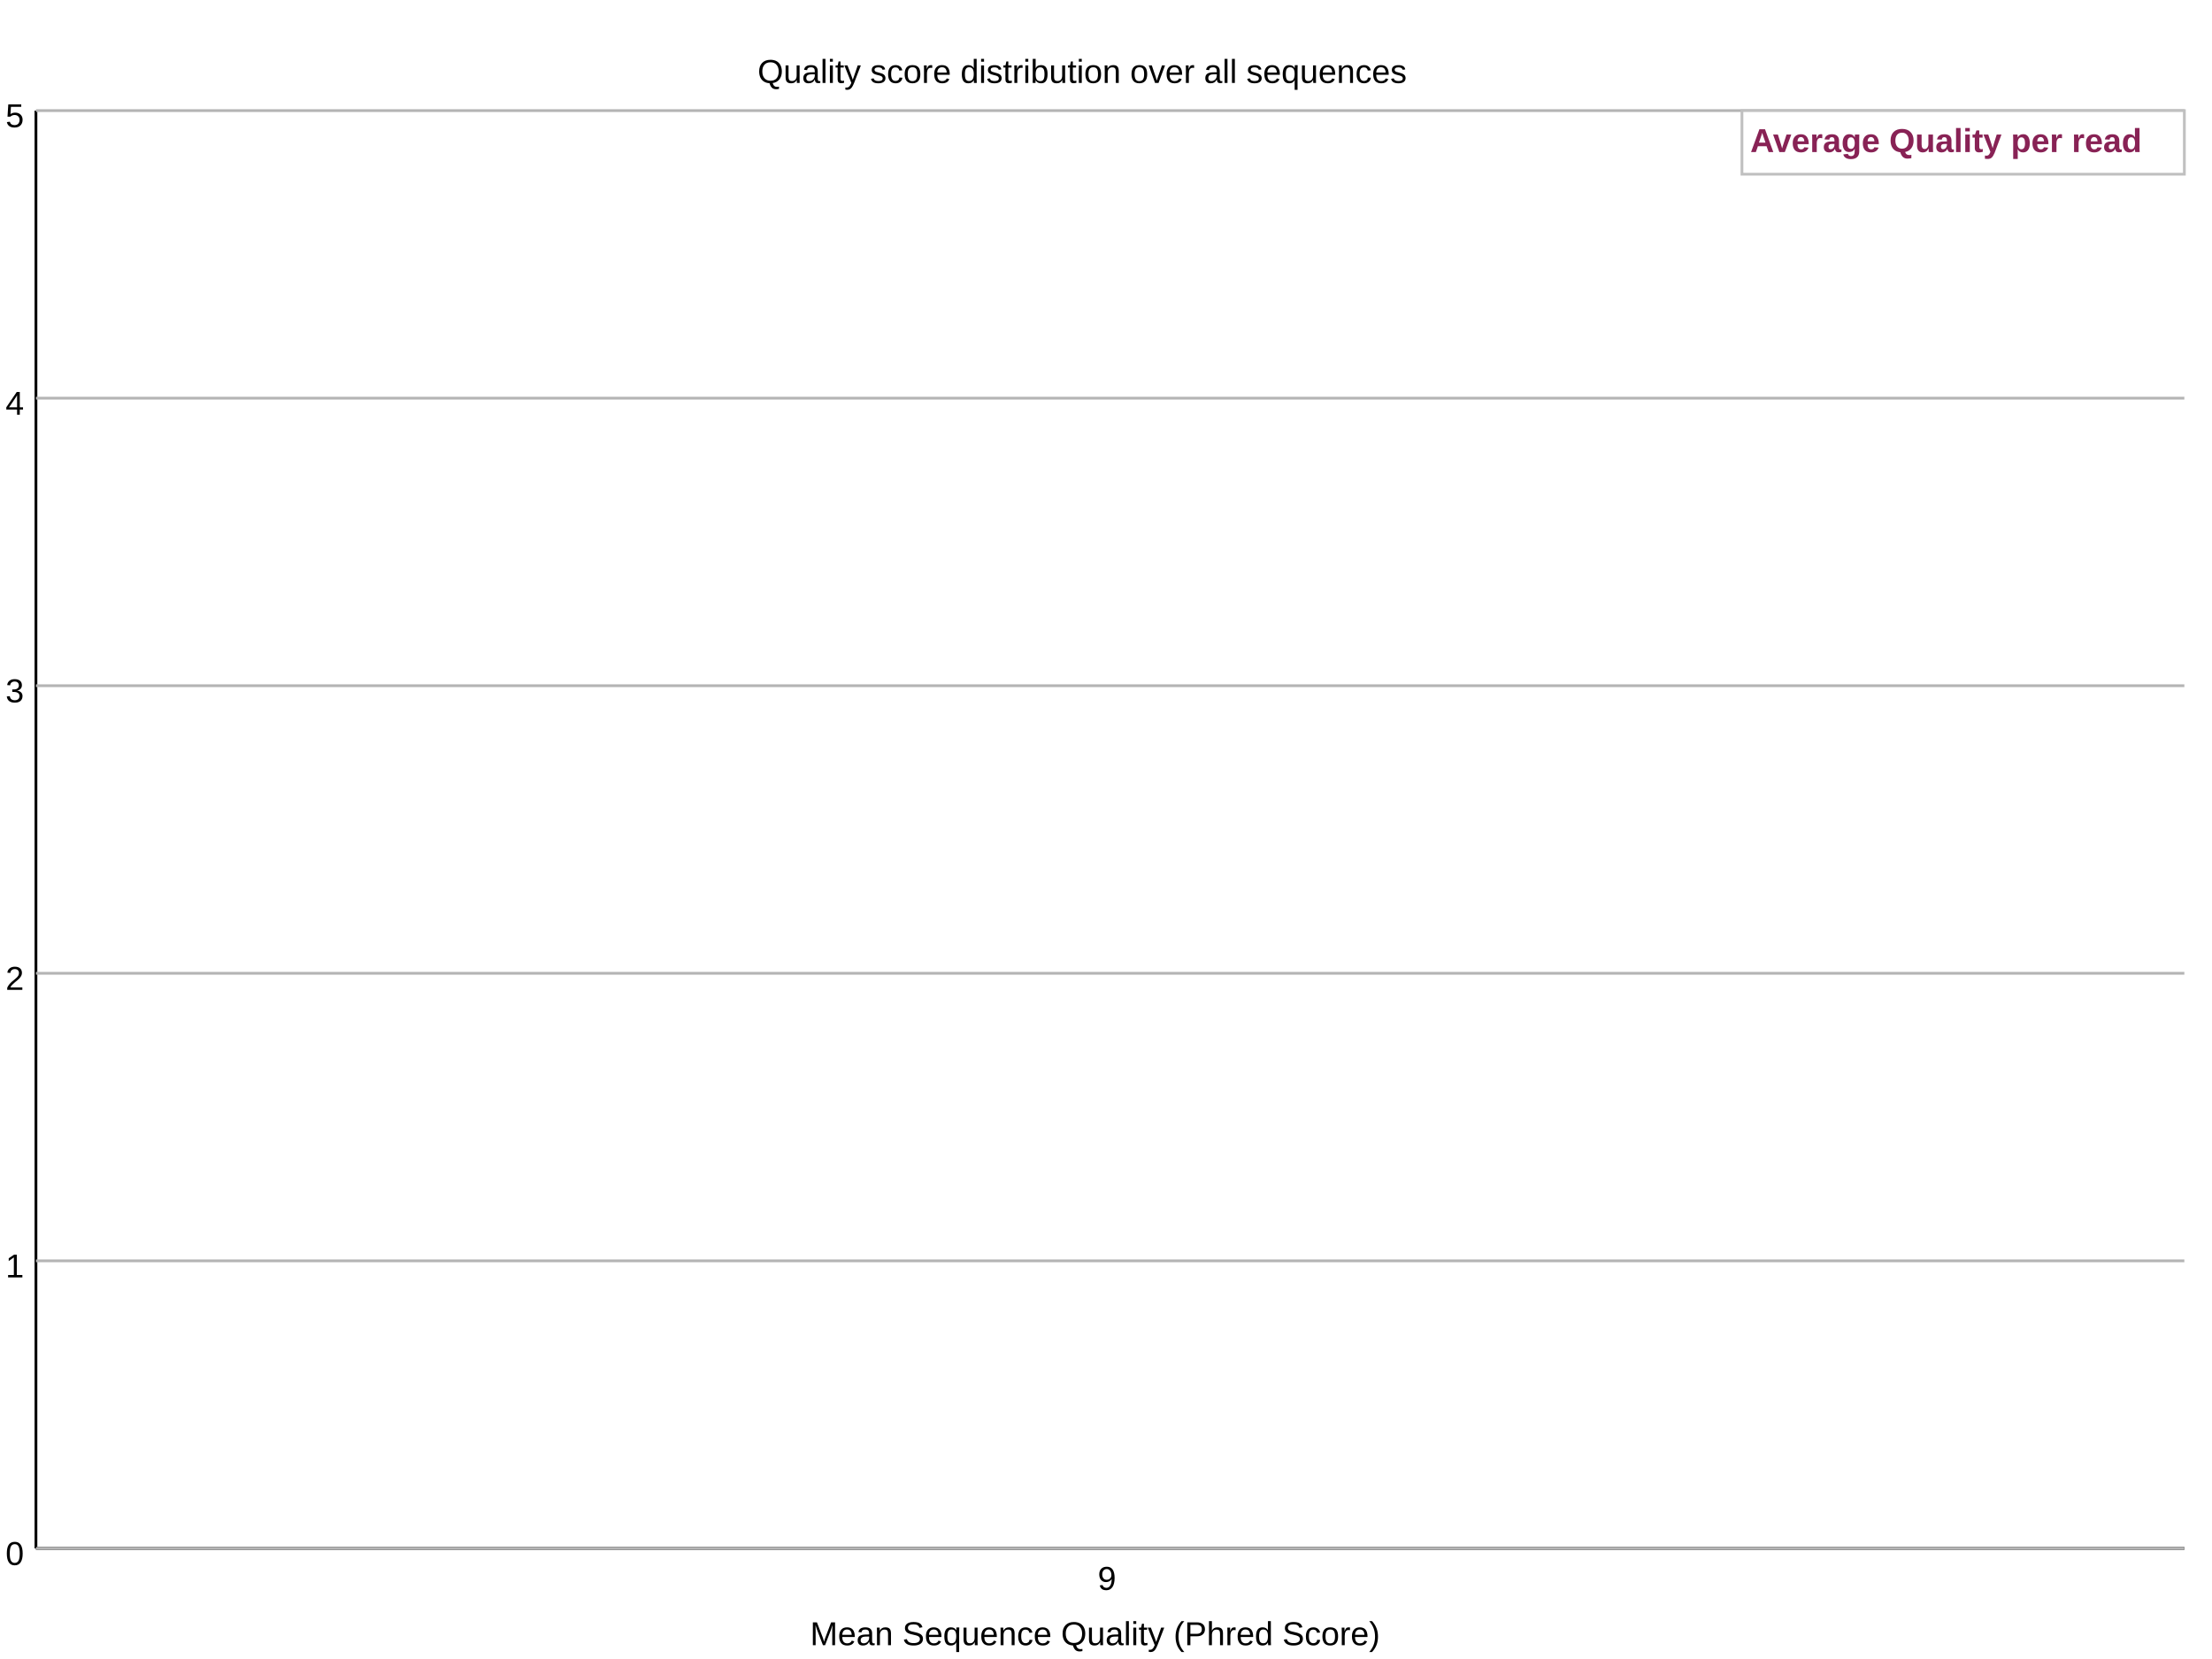
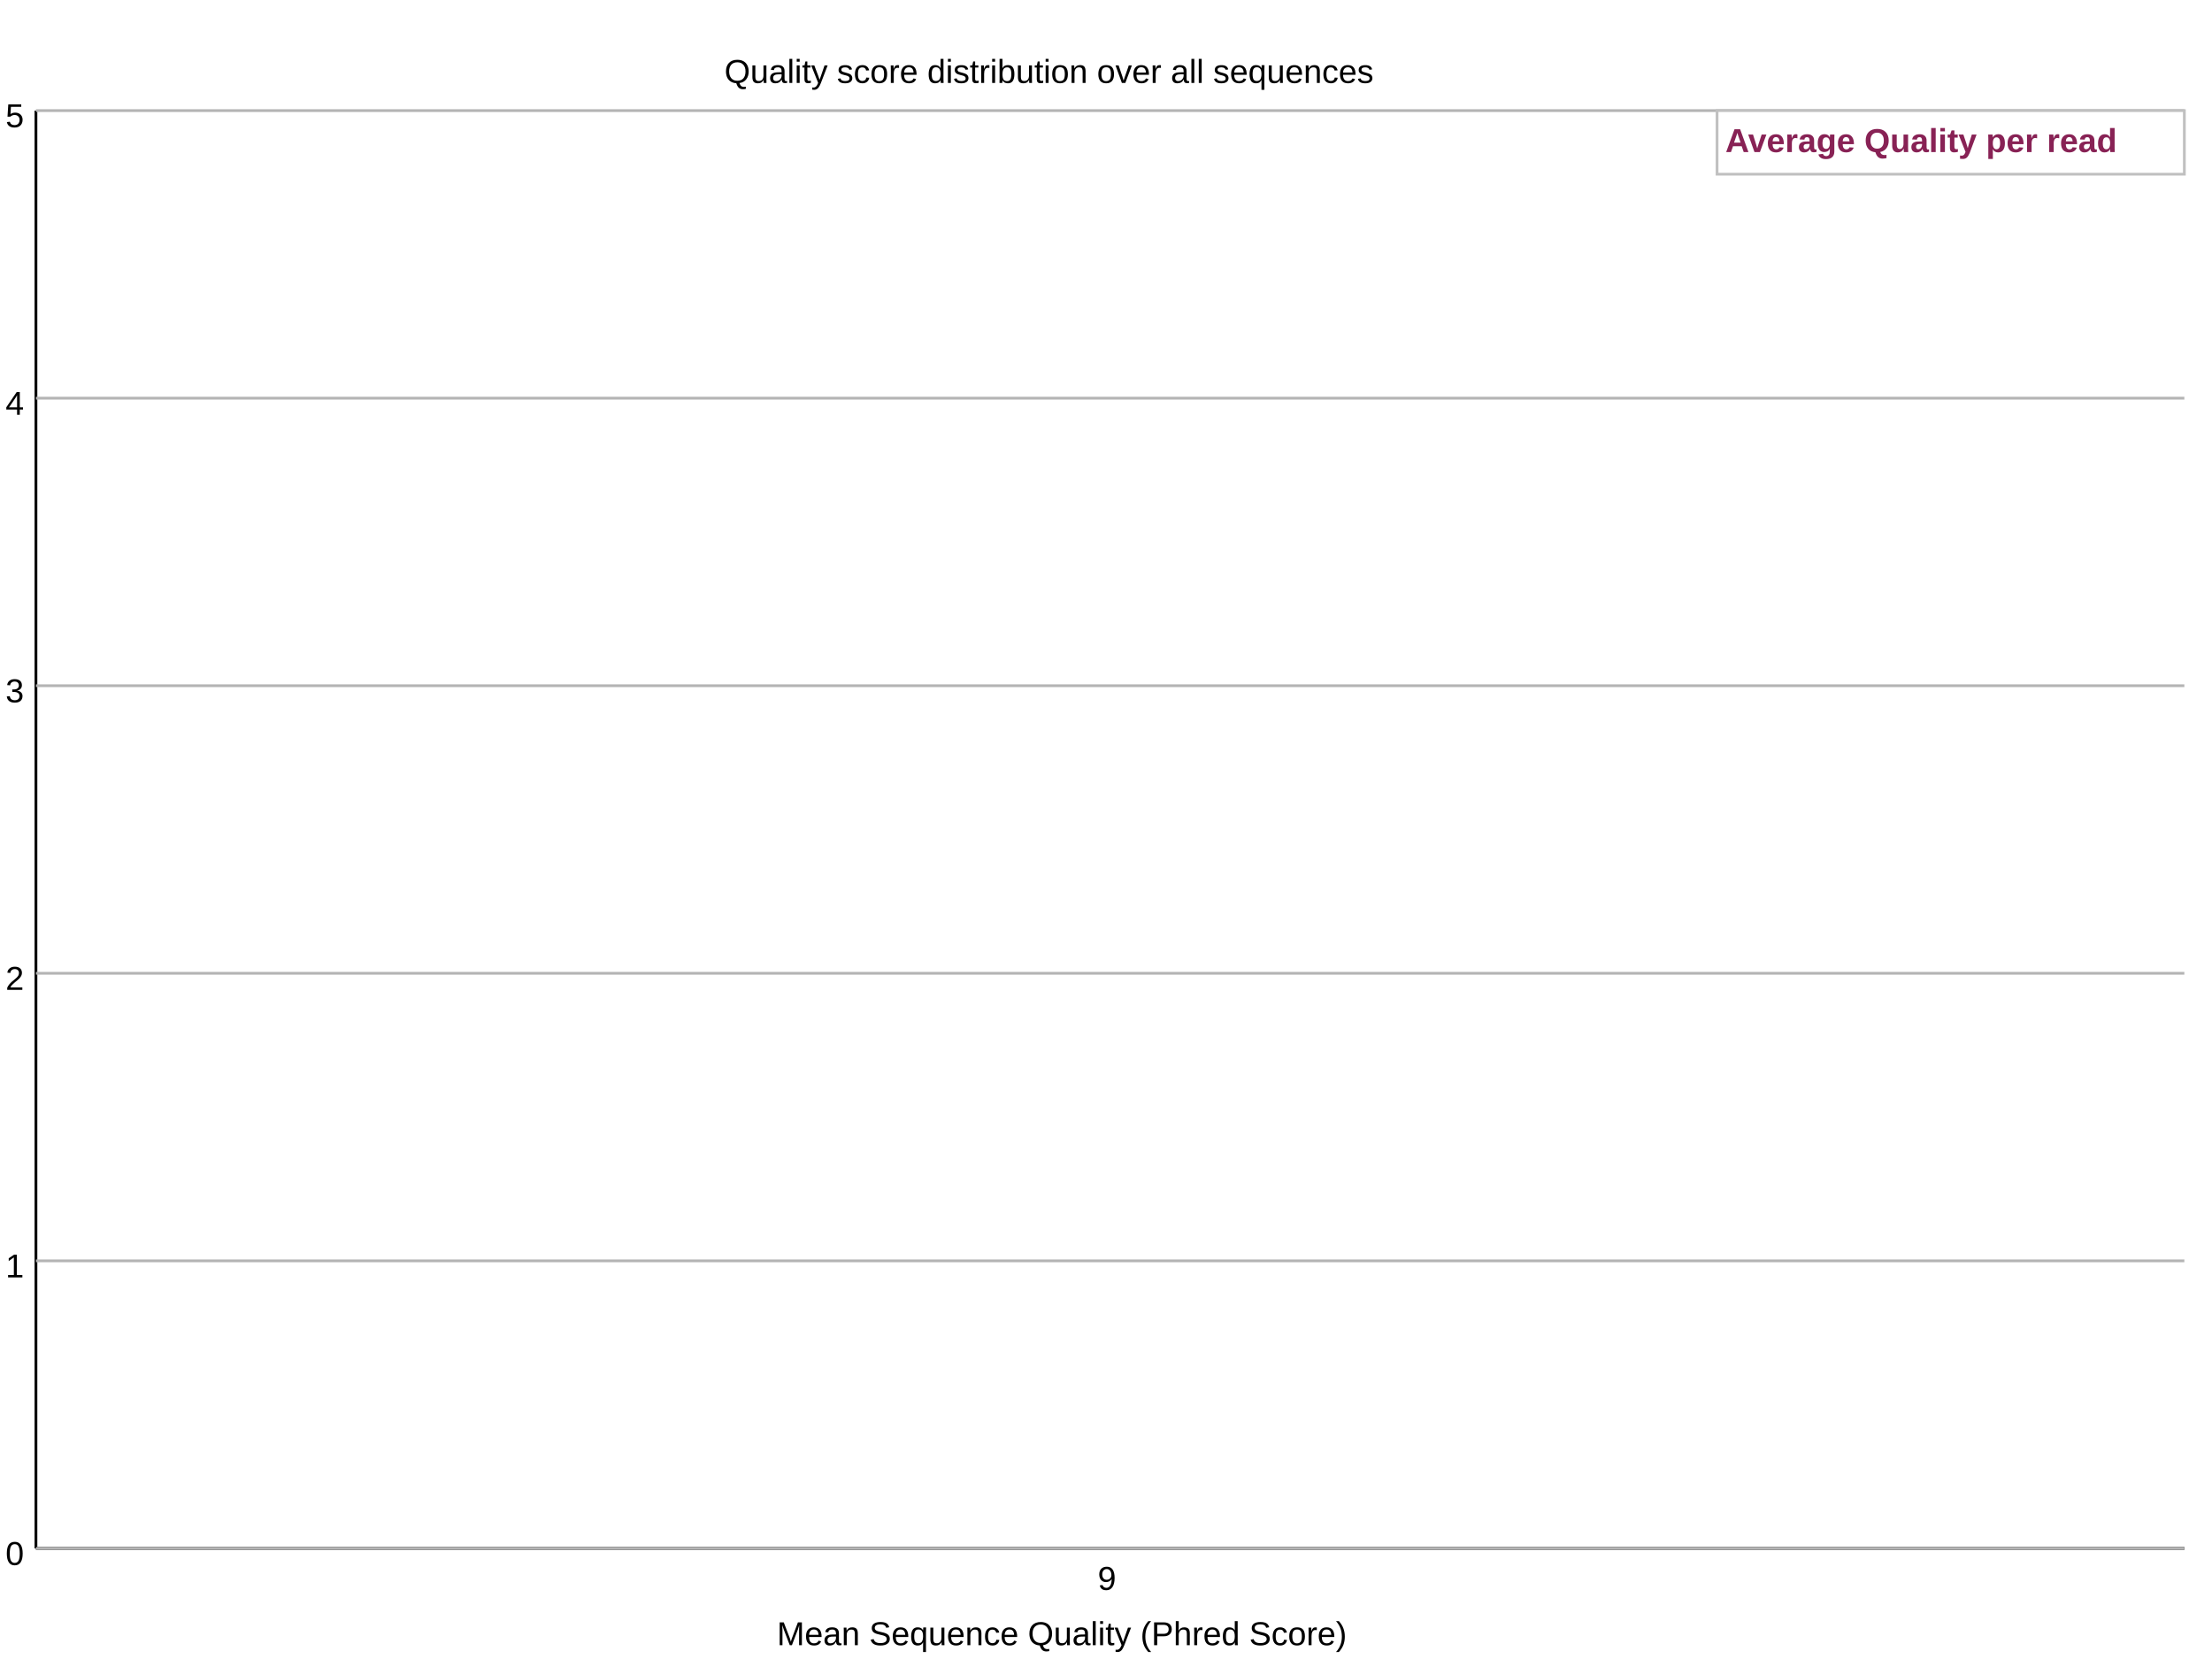
<svg xmlns="http://www.w3.org/2000/svg" width="800" height="600" version="1.1">
  <rect width="800" height="600" x="0" y="0" style="fill:rgb(238,238,238);stroke:none" />
  <rect width="800" height="600" x="0" y="0" style="fill:rgb(255,255,255);stroke:none" />
  <text x="2" y="566" fill="rgb(0,0,0)" font-family="Arial" font-size="12">0</text>
  <text x="2" y="462" fill="rgb(0,0,0)" font-family="Arial" font-size="12">1</text>
  <text x="2" y="358" fill="rgb(0,0,0)" font-family="Arial" font-size="12">2</text>
  <text x="2" y="254" fill="rgb(0,0,0)" font-family="Arial" font-size="12">3</text>
  <text x="2" y="150" fill="rgb(0,0,0)" font-family="Arial" font-size="12">4</text>
  <text x="2" y="46" fill="rgb(0,0,0)" font-family="Arial" font-size="12">5</text>
-   <text x="274" y="30" fill="rgb(0,0,0)" font-family="Arial" font-size="12">Quality score distribution over all sequences</text>
+   <text x="262" y="30" fill="rgb(0,0,0)" font-family="Arial" font-size="12">Quality score distribution over all sequences</text>
  <line x1="13" y1="560" x2="790" y2="560" stroke="rgb(0,0,0)" stroke-width="1" />
  <line x1="13" y1="560" x2="13" y2="40" stroke="rgb(0,0,0)" stroke-width="1" />
-   <text x="293" y="595" fill="rgb(0,0,0)" font-family="Arial" font-size="12">Mean Sequence Quality (Phred Score)</text>
+   <text x="281" y="595" fill="rgb(0,0,0)" font-family="Arial" font-size="12">Mean Sequence Quality (Phred Score)</text>
  <text x="397" y="575" fill="rgb(0,0,0)" font-family="Arial" font-size="12">9</text>
  <line x1="13" y1="560" x2="790" y2="560" stroke="rgb(180,180,180)" stroke-width="1" />
  <line x1="13" y1="456" x2="790" y2="456" stroke="rgb(180,180,180)" stroke-width="1" />
  <line x1="13" y1="352" x2="790" y2="352" stroke="rgb(180,180,180)" stroke-width="1" />
  <line x1="13" y1="248" x2="790" y2="248" stroke="rgb(180,180,180)" stroke-width="1" />
  <line x1="13" y1="144" x2="790" y2="144" stroke="rgb(180,180,180)" stroke-width="1" />
  <line x1="13" y1="40" x2="790" y2="40" stroke="rgb(180,180,180)" stroke-width="1" />
-   <rect width="160" height="23" x="630" y="40" style="fill:rgb(255,255,255);stroke:none" />
-   <rect width="160" height="23" x="630" y="40" rx="0" ry="0" style="fill:none;stroke-width:1;stroke:rgb(192,192,192)" />
-   <text x="633" y="55" fill="rgb(136,34,85)" font-family="Arial" font-size="12" font-weight="bold">Average Quality per read</text>
+   <rect width="169" height="23" x="621" y="40" style="fill:rgb(255,255,255);stroke:none" />
+   <rect width="169" height="23" x="621" y="40" rx="0" ry="0" style="fill:none;stroke-width:1;stroke:rgb(192,192,192)" />
+   <text x="624" y="55" fill="rgb(136,34,85)" font-family="Arial" font-size="12" font-weight="bold">Average Quality per read</text>
</svg>
